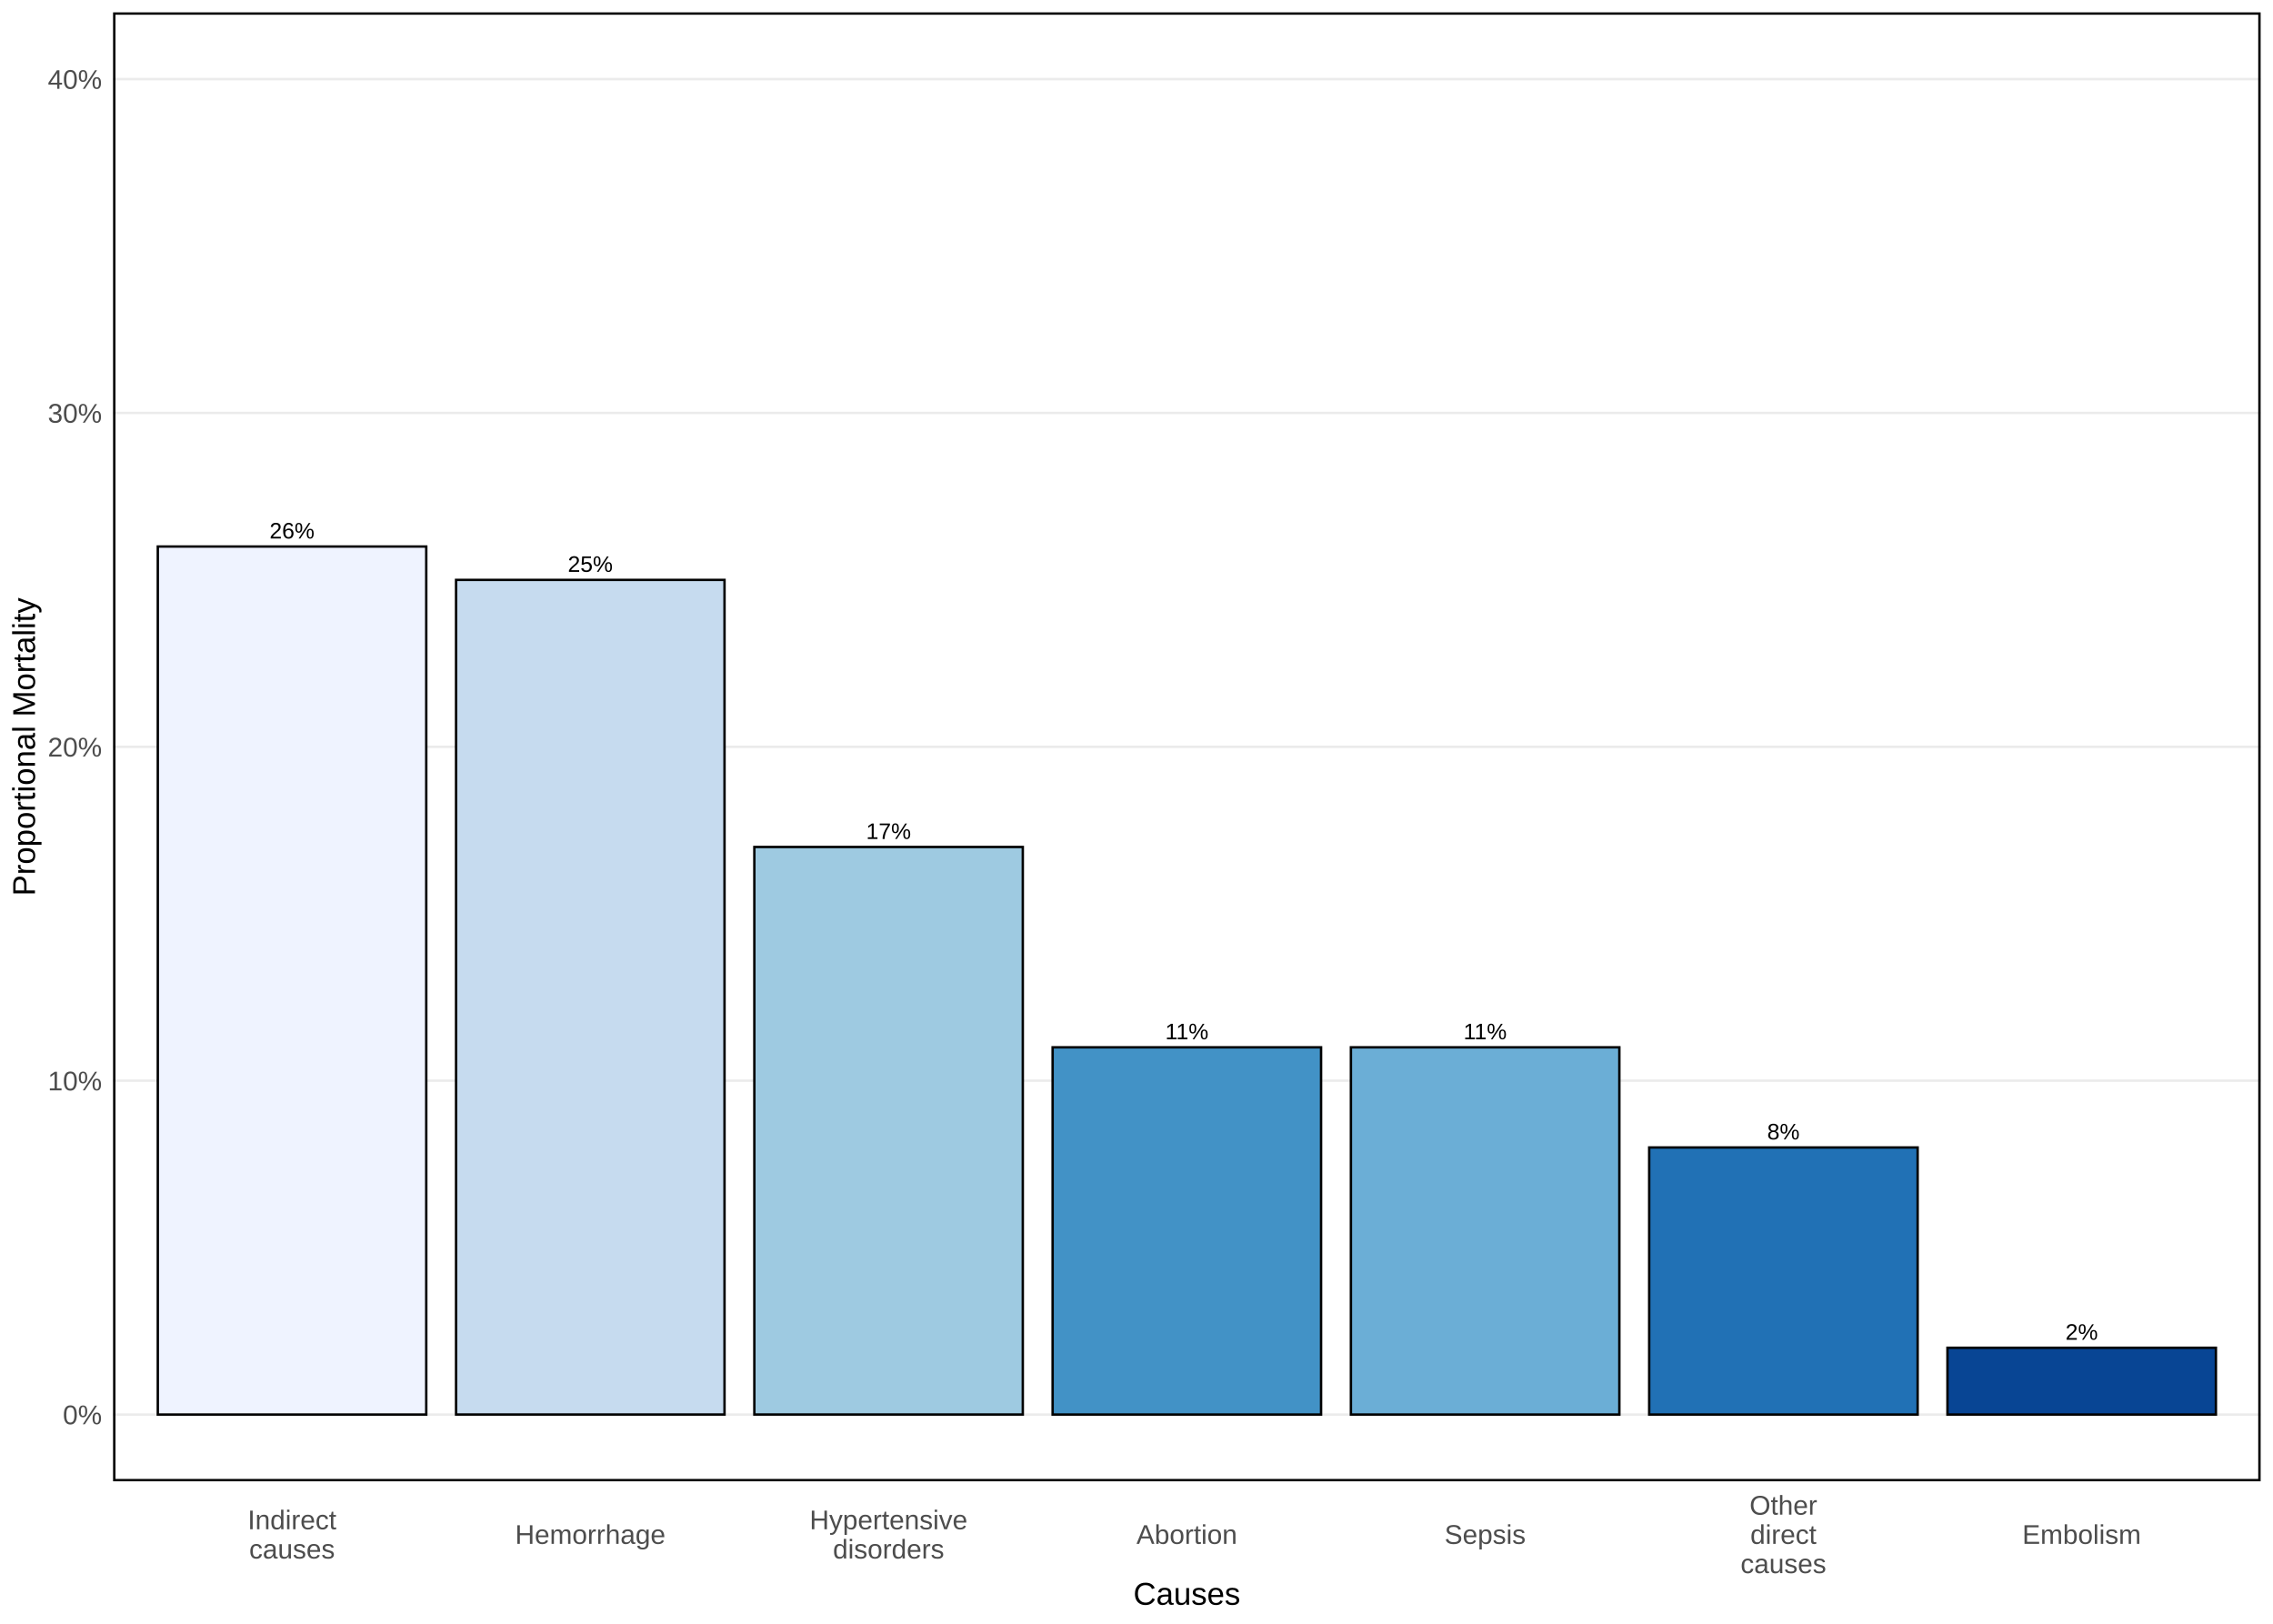
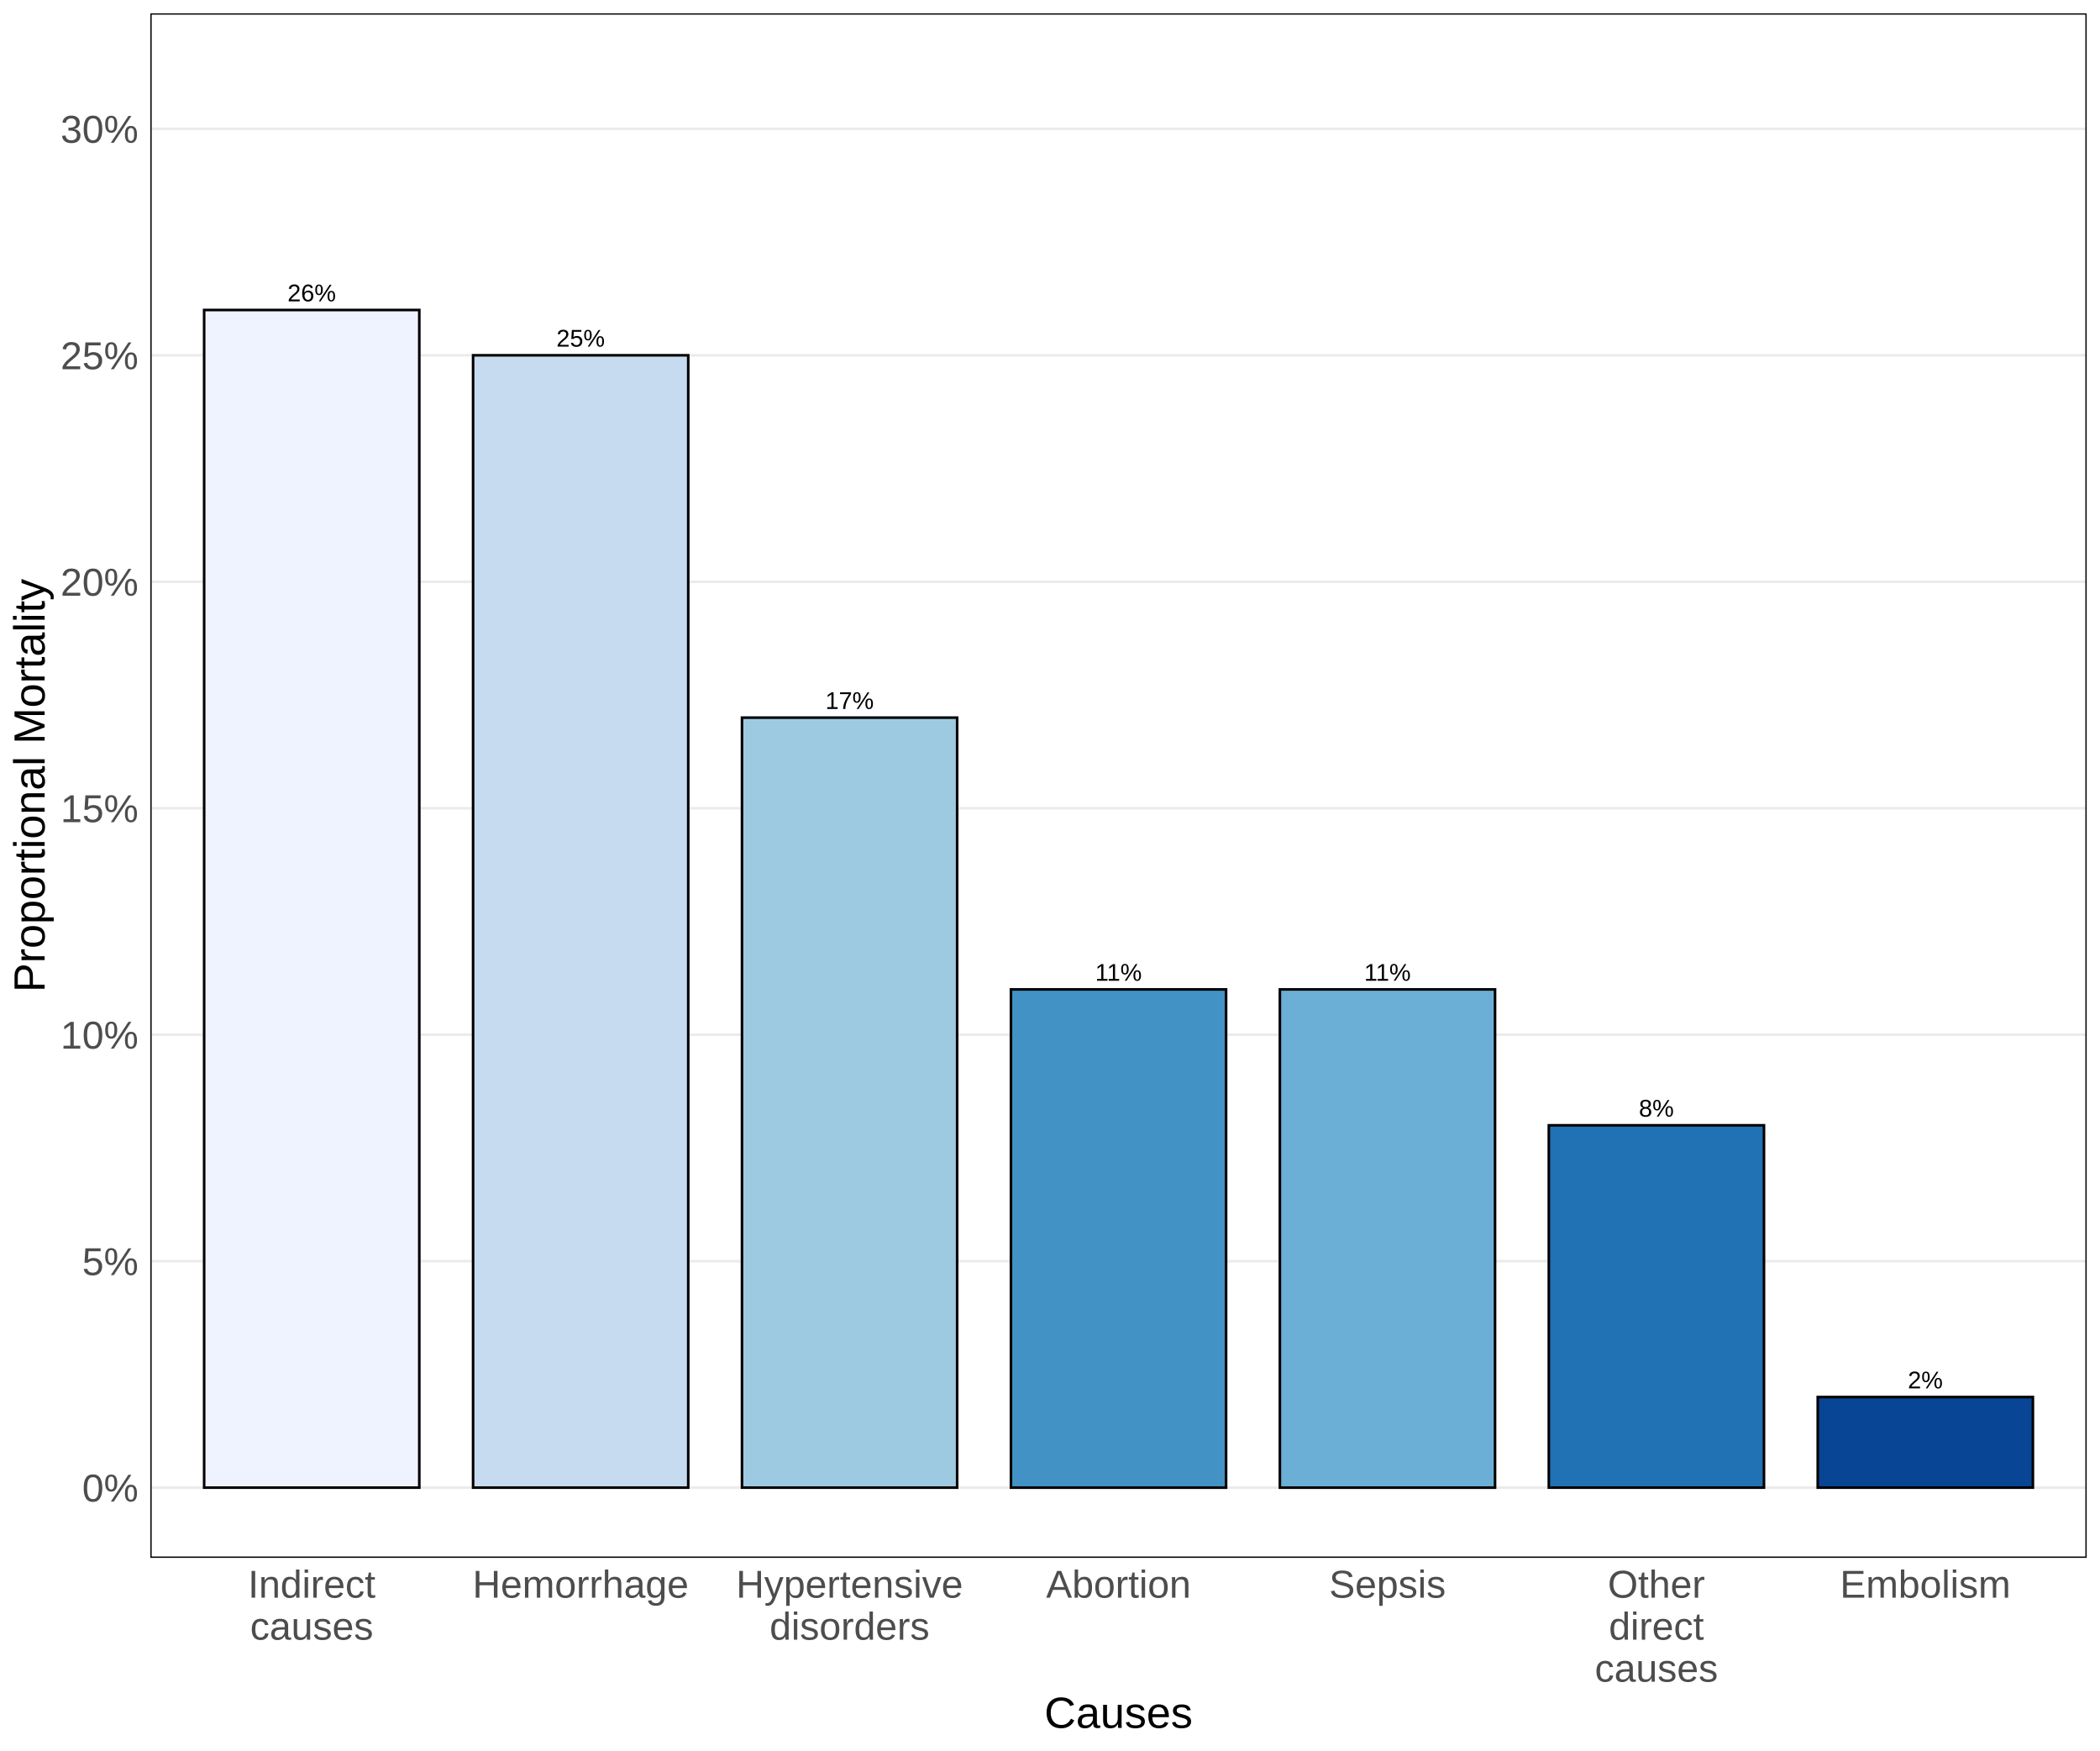
- <svg xmlns="http://www.w3.org/2000/svg" class="svglite" width="1008.00pt" height="720.00pt" viewBox="0 0 1008.00 720.00">
+ <svg xmlns="http://www.w3.org/2000/svg" class="svglite" width="864.00pt" height="720.00pt" viewBox="0 0 864.00 720.00">
  <defs>
    <style type="text/css">
    .svglite line, .svglite polyline, .svglite polygon, .svglite path, .svglite rect, .svglite circle {
      fill: none;
      stroke: #000000;
      stroke-linecap: round;
      stroke-linejoin: round;
      stroke-miterlimit: 10.00;
    }
    .svglite text {
      white-space: pre;
    }
  </style>
  </defs>
  <rect width="100%" height="100%" style="stroke: none; fill: none;" />
  <defs>
-     <clipPath id="cpMC4wMHwxMDA4LjAwfDAuMDB8NzIwLjAw">
-       <rect x="0.00" y="0.00" width="1008.00" height="720.00" />
+     <clipPath id="cpMC4wMHw4NjQuMDB8MC4wMHw3MjAuMDA=">
+       <rect x="0.00" y="0.00" width="864.00" height="720.00" />
    </clipPath>
  </defs>
-   <g clip-path="url(#cpMC4wMHwxMDA4LjAwfDAuMDB8NzIwLjAw)">
+   <g clip-path="url(#cpMC4wMHw4NjQuMDB8MC4wMHw3MjAuMDA=)">
</g>
  <defs>
-     <clipPath id="cpNTAuMTR8MTAwMi41Mnw1LjQ4fDY1Ni44NQ==">
-       <rect x="50.14" y="5.48" width="952.38" height="651.37" />
+     <clipPath id="cpNjEuODZ8ODU4LjUyfDUuNDh8NjQwLjc4">
+       <rect x="61.86" y="5.48" width="796.66" height="635.30" />
    </clipPath>
  </defs>
-   <g clip-path="url(#cpNTAuMTR8MTAwMi41Mnw1LjQ4fDY1Ni44NQ==)">
-     <polyline points="50.14,627.24 1002.52,627.24 " style="stroke-width: 1.07; stroke: #EBEBEB; stroke-linecap: butt;" />
-     <polyline points="50.14,479.20 1002.52,479.20 " style="stroke-width: 1.07; stroke: #EBEBEB; stroke-linecap: butt;" />
-     <polyline points="50.14,331.16 1002.52,331.16 " style="stroke-width: 1.07; stroke: #EBEBEB; stroke-linecap: butt;" />
-     <polyline points="50.14,183.12 1002.52,183.12 " style="stroke-width: 1.07; stroke: #EBEBEB; stroke-linecap: butt;" />
-     <polyline points="50.14,35.09 1002.52,35.09 " style="stroke-width: 1.07; stroke: #EBEBEB; stroke-linecap: butt;" />
-     <rect x="69.98" y="242.34" width="119.05" height="384.90" style="stroke-width: 1.07; stroke-linecap: butt; stroke-linejoin: miter; fill: #EFF3FF;" />
-     <rect x="202.25" y="257.14" width="119.05" height="370.09" style="stroke-width: 1.07; stroke-linecap: butt; stroke-linejoin: miter; fill: #C6DBEF;" />
-     <rect x="334.53" y="375.57" width="119.05" height="251.66" style="stroke-width: 1.07; stroke-linecap: butt; stroke-linejoin: miter; fill: #9ECAE1;" />
-     <rect x="599.08" y="464.40" width="119.05" height="162.84" style="stroke-width: 1.07; stroke-linecap: butt; stroke-linejoin: miter; fill: #6BAED6;" />
-     <rect x="466.80" y="464.40" width="119.05" height="162.84" style="stroke-width: 1.07; stroke-linecap: butt; stroke-linejoin: miter; fill: #4292C6;" />
-     <rect x="731.36" y="508.81" width="119.05" height="118.43" style="stroke-width: 1.07; stroke-linecap: butt; stroke-linejoin: miter; fill: #2171B5;" />
-     <rect x="863.63" y="597.63" width="119.05" height="29.61" style="stroke-width: 1.07; stroke-linecap: butt; stroke-linejoin: miter; fill: #084594;" />
-     <text x="129.50" y="238.78" text-anchor="middle" style="font-size: 9.96px; font-family: &quot;Arial&quot;;" textLength="19.92px" lengthAdjust="spacingAndGlyphs">26%</text>
-     <text x="261.78" y="253.58" text-anchor="middle" style="font-size: 9.96px; font-family: &quot;Arial&quot;;" textLength="19.92px" lengthAdjust="spacingAndGlyphs">25%</text>
-     <text x="394.05" y="372.01" text-anchor="middle" style="font-size: 9.96px; font-family: &quot;Arial&quot;;" textLength="19.92px" lengthAdjust="spacingAndGlyphs">17%</text>
-     <text x="658.60" y="460.83" text-anchor="middle" style="font-size: 9.96px; font-family: &quot;Arial&quot;;" textLength="19.18px" lengthAdjust="spacingAndGlyphs">11%</text>
-     <text x="526.33" y="460.83" text-anchor="middle" style="font-size: 9.96px; font-family: &quot;Arial&quot;;" textLength="19.18px" lengthAdjust="spacingAndGlyphs">11%</text>
-     <text x="790.88" y="505.24" text-anchor="middle" style="font-size: 9.96px; font-family: &quot;Arial&quot;;" textLength="14.39px" lengthAdjust="spacingAndGlyphs">8%</text>
-     <text x="923.16" y="594.07" text-anchor="middle" style="font-size: 9.96px; font-family: &quot;Arial&quot;;" textLength="14.39px" lengthAdjust="spacingAndGlyphs">2%</text>
-     <rect x="50.14" y="5.48" width="952.38" height="651.37" style="stroke-width: 2.13;" />
+   <g clip-path="url(#cpNjEuODZ8ODU4LjUyfDUuNDh8NjQwLjc4)">
+     <polyline points="61.86,611.90 858.52,611.90 " style="stroke-width: 1.07; stroke: #EBEBEB; stroke-linecap: butt;" />
+     <polyline points="61.86,518.75 858.52,518.75 " style="stroke-width: 1.07; stroke: #EBEBEB; stroke-linecap: butt;" />
+     <polyline points="61.86,425.60 858.52,425.60 " style="stroke-width: 1.07; stroke: #EBEBEB; stroke-linecap: butt;" />
+     <polyline points="61.86,332.45 858.52,332.45 " style="stroke-width: 1.07; stroke: #EBEBEB; stroke-linecap: butt;" />
+     <polyline points="61.86,239.29 858.52,239.29 " style="stroke-width: 1.07; stroke: #EBEBEB; stroke-linecap: butt;" />
+     <polyline points="61.86,146.14 858.52,146.14 " style="stroke-width: 1.07; stroke: #EBEBEB; stroke-linecap: butt;" />
+     <polyline points="61.86,52.99 858.52,52.99 " style="stroke-width: 1.07; stroke: #EBEBEB; stroke-linecap: butt;" />
+     <rect x="83.99" y="127.51" width="88.52" height="484.39" style="stroke-width: 1.07; stroke-linecap: butt; stroke-linejoin: miter; fill: #EFF3FF;" />
+     <rect x="194.64" y="146.14" width="88.52" height="465.76" style="stroke-width: 1.07; stroke-linecap: butt; stroke-linejoin: miter; fill: #C6DBEF;" />
+     <rect x="305.28" y="295.18" width="88.52" height="316.72" style="stroke-width: 1.07; stroke-linecap: butt; stroke-linejoin: miter; fill: #9ECAE1;" />
+     <rect x="526.58" y="406.97" width="88.52" height="204.94" style="stroke-width: 1.07; stroke-linecap: butt; stroke-linejoin: miter; fill: #6BAED6;" />
+     <rect x="415.93" y="406.97" width="88.52" height="204.94" style="stroke-width: 1.07; stroke-linecap: butt; stroke-linejoin: miter; fill: #4292C6;" />
+     <rect x="637.23" y="462.86" width="88.52" height="149.04" style="stroke-width: 1.07; stroke-linecap: butt; stroke-linejoin: miter; fill: #2171B5;" />
+     <rect x="747.87" y="574.64" width="88.52" height="37.26" style="stroke-width: 1.07; stroke-linecap: butt; stroke-linejoin: miter; fill: #084594;" />
+     <text x="128.25" y="123.95" text-anchor="middle" style="font-size: 9.96px; font-family: &quot;Arial&quot;;" textLength="19.92px" lengthAdjust="spacingAndGlyphs">26%</text>
+     <text x="238.89" y="142.58" text-anchor="middle" style="font-size: 9.96px; font-family: &quot;Arial&quot;;" textLength="19.92px" lengthAdjust="spacingAndGlyphs">25%</text>
+     <text x="349.54" y="291.62" text-anchor="middle" style="font-size: 9.96px; font-family: &quot;Arial&quot;;" textLength="19.92px" lengthAdjust="spacingAndGlyphs">17%</text>
+     <text x="570.84" y="403.40" text-anchor="middle" style="font-size: 9.96px; font-family: &quot;Arial&quot;;" textLength="19.18px" lengthAdjust="spacingAndGlyphs">11%</text>
+     <text x="460.19" y="403.40" text-anchor="middle" style="font-size: 9.96px; font-family: &quot;Arial&quot;;" textLength="19.18px" lengthAdjust="spacingAndGlyphs">11%</text>
+     <text x="681.48" y="459.30" text-anchor="middle" style="font-size: 9.96px; font-family: &quot;Arial&quot;;" textLength="14.39px" lengthAdjust="spacingAndGlyphs">8%</text>
+     <text x="792.13" y="571.08" text-anchor="middle" style="font-size: 9.96px; font-family: &quot;Arial&quot;;" textLength="14.39px" lengthAdjust="spacingAndGlyphs">2%</text>
+     <rect x="61.86" y="5.48" width="796.66" height="635.30" style="stroke-width: 1.07;" />
  </g>
-   <g clip-path="url(#cpMC4wMHwxMDA4LjAwfDAuMDB8NzIwLjAw)">
-     <text x="45.21" y="631.54" text-anchor="end" style="font-size: 12.00px;fill: #4D4D4D; font-family: &quot;Arial&quot;;" textLength="17.34px" lengthAdjust="spacingAndGlyphs">0%</text>
-     <text x="45.21" y="483.50" text-anchor="end" style="font-size: 12.00px;fill: #4D4D4D; font-family: &quot;Arial&quot;;" textLength="24.02px" lengthAdjust="spacingAndGlyphs">10%</text>
-     <text x="45.21" y="335.46" text-anchor="end" style="font-size: 12.00px;fill: #4D4D4D; font-family: &quot;Arial&quot;;" textLength="24.02px" lengthAdjust="spacingAndGlyphs">20%</text>
-     <text x="45.21" y="187.42" text-anchor="end" style="font-size: 12.00px;fill: #4D4D4D; font-family: &quot;Arial&quot;;" textLength="24.02px" lengthAdjust="spacingAndGlyphs">30%</text>
-     <text x="45.21" y="39.39" text-anchor="end" style="font-size: 12.00px;fill: #4D4D4D; font-family: &quot;Arial&quot;;" textLength="24.02px" lengthAdjust="spacingAndGlyphs">40%</text>
-     <text x="129.50" y="678.11" text-anchor="middle" style="font-size: 12.00px;fill: #4D4D4D; font-family: &quot;Arial&quot;;" textLength="39.36px" lengthAdjust="spacingAndGlyphs">Indirect</text>
-     <text x="129.50" y="691.07" text-anchor="middle" style="font-size: 12.00px;fill: #4D4D4D; font-family: &quot;Arial&quot;;" textLength="38.04px" lengthAdjust="spacingAndGlyphs">causes</text>
-     <text x="261.78" y="684.59" text-anchor="middle" style="font-size: 12.00px;fill: #4D4D4D; font-family: &quot;Arial&quot;;" textLength="66.71px" lengthAdjust="spacingAndGlyphs">Hemorrhage</text>
-     <text x="394.05" y="678.11" text-anchor="middle" style="font-size: 12.00px;fill: #4D4D4D; font-family: &quot;Arial&quot;;" textLength="70.05px" lengthAdjust="spacingAndGlyphs">Hypertensive</text>
-     <text x="394.05" y="691.07" text-anchor="middle" style="font-size: 12.00px;fill: #4D4D4D; font-family: &quot;Arial&quot;;" textLength="49.36px" lengthAdjust="spacingAndGlyphs">disorders</text>
-     <text x="526.33" y="684.59" text-anchor="middle" style="font-size: 12.00px;fill: #4D4D4D; font-family: &quot;Arial&quot;;" textLength="44.70px" lengthAdjust="spacingAndGlyphs">Abortion</text>
-     <text x="658.60" y="684.59" text-anchor="middle" style="font-size: 12.00px;fill: #4D4D4D; font-family: &quot;Arial&quot;;" textLength="36.03px" lengthAdjust="spacingAndGlyphs">Sepsis</text>
-     <text x="790.88" y="671.63" text-anchor="middle" style="font-size: 12.00px;fill: #4D4D4D; font-family: &quot;Arial&quot;;" textLength="30.02px" lengthAdjust="spacingAndGlyphs">Other</text>
-     <text x="790.88" y="684.59" text-anchor="middle" style="font-size: 12.00px;fill: #4D4D4D; font-family: &quot;Arial&quot;;" textLength="29.35px" lengthAdjust="spacingAndGlyphs">direct</text>
-     <text x="790.88" y="697.55" text-anchor="middle" style="font-size: 12.00px;fill: #4D4D4D; font-family: &quot;Arial&quot;;" textLength="38.04px" lengthAdjust="spacingAndGlyphs">causes</text>
-     <text x="923.16" y="684.59" text-anchor="middle" style="font-size: 12.00px;fill: #4D4D4D; font-family: &quot;Arial&quot;;" textLength="52.69px" lengthAdjust="spacingAndGlyphs">Embolism</text>
-     <text x="526.33" y="711.58" text-anchor="middle" style="font-size: 14.00px; font-family: &quot;Arial&quot;;" textLength="47.46px" lengthAdjust="spacingAndGlyphs">Causes</text>
-     <text transform="translate(15.50,331.16) rotate(-90)" text-anchor="middle" style="font-size: 14.00px; font-family: &quot;Arial&quot;;" textLength="132.23px" lengthAdjust="spacingAndGlyphs">Proportional Mortality</text>
+   <g clip-path="url(#cpMC4wMHw4NjQuMDB8MC4wMHw3MjAuMDA=)">
+     <text x="56.93" y="617.63" text-anchor="end" style="font-size: 16.00px;fill: #4D4D4D; font-family: &quot;Arial&quot;;" textLength="23.13px" lengthAdjust="spacingAndGlyphs">0%</text>
+     <text x="56.93" y="524.48" text-anchor="end" style="font-size: 16.00px;fill: #4D4D4D; font-family: &quot;Arial&quot;;" textLength="23.13px" lengthAdjust="spacingAndGlyphs">5%</text>
+     <text x="56.93" y="431.33" text-anchor="end" style="font-size: 16.00px;fill: #4D4D4D; font-family: &quot;Arial&quot;;" textLength="32.03px" lengthAdjust="spacingAndGlyphs">10%</text>
+     <text x="56.93" y="338.17" text-anchor="end" style="font-size: 16.00px;fill: #4D4D4D; font-family: &quot;Arial&quot;;" textLength="32.03px" lengthAdjust="spacingAndGlyphs">15%</text>
+     <text x="56.93" y="245.02" text-anchor="end" style="font-size: 16.00px;fill: #4D4D4D; font-family: &quot;Arial&quot;;" textLength="32.03px" lengthAdjust="spacingAndGlyphs">20%</text>
+     <text x="56.93" y="151.87" text-anchor="end" style="font-size: 16.00px;fill: #4D4D4D; font-family: &quot;Arial&quot;;" textLength="32.03px" lengthAdjust="spacingAndGlyphs">25%</text>
+     <text x="56.93" y="58.72" text-anchor="end" style="font-size: 16.00px;fill: #4D4D4D; font-family: &quot;Arial&quot;;" textLength="32.03px" lengthAdjust="spacingAndGlyphs">30%</text>
+     <text x="128.25" y="657.17" text-anchor="middle" style="font-size: 16.00px;fill: #4D4D4D; font-family: &quot;Arial&quot;;" textLength="52.47px" lengthAdjust="spacingAndGlyphs">Indirect</text>
+     <text x="128.25" y="674.45" text-anchor="middle" style="font-size: 16.00px;fill: #4D4D4D; font-family: &quot;Arial&quot;;" textLength="50.70px" lengthAdjust="spacingAndGlyphs">causes</text>
+     <text x="238.89" y="657.17" text-anchor="middle" style="font-size: 16.00px;fill: #4D4D4D; font-family: &quot;Arial&quot;;" textLength="88.93px" lengthAdjust="spacingAndGlyphs">Hemorrhage</text>
+     <text x="349.54" y="657.17" text-anchor="middle" style="font-size: 16.00px;fill: #4D4D4D; font-family: &quot;Arial&quot;;" textLength="93.38px" lengthAdjust="spacingAndGlyphs">Hypertensive</text>
+     <text x="349.54" y="674.45" text-anchor="middle" style="font-size: 16.00px;fill: #4D4D4D; font-family: &quot;Arial&quot;;" textLength="65.81px" lengthAdjust="spacingAndGlyphs">disorders</text>
+     <text x="460.19" y="657.17" text-anchor="middle" style="font-size: 16.00px;fill: #4D4D4D; font-family: &quot;Arial&quot;;" textLength="59.59px" lengthAdjust="spacingAndGlyphs">Abortion</text>
+     <text x="570.84" y="657.17" text-anchor="middle" style="font-size: 16.00px;fill: #4D4D4D; font-family: &quot;Arial&quot;;" textLength="48.02px" lengthAdjust="spacingAndGlyphs">Sepsis</text>
+     <text x="681.48" y="657.17" text-anchor="middle" style="font-size: 16.00px;fill: #4D4D4D; font-family: &quot;Arial&quot;;" textLength="40.01px" lengthAdjust="spacingAndGlyphs">Other</text>
+     <text x="681.48" y="674.45" text-anchor="middle" style="font-size: 16.00px;fill: #4D4D4D; font-family: &quot;Arial&quot;;" textLength="39.12px" lengthAdjust="spacingAndGlyphs">direct</text>
+     <text x="681.48" y="691.73" text-anchor="middle" style="font-size: 16.00px;fill: #4D4D4D; font-family: &quot;Arial&quot;;" textLength="50.70px" lengthAdjust="spacingAndGlyphs">causes</text>
+     <text x="792.13" y="657.17" text-anchor="middle" style="font-size: 16.00px;fill: #4D4D4D; font-family: &quot;Arial&quot;;" textLength="70.24px" lengthAdjust="spacingAndGlyphs">Embolism</text>
+     <text x="460.19" y="710.73" text-anchor="middle" style="font-size: 18.00px; font-family: &quot;Arial&quot;;" textLength="61.02px" lengthAdjust="spacingAndGlyphs">Causes</text>
+     <text transform="translate(18.37,323.13) rotate(-90)" text-anchor="middle" style="font-size: 18.00px; font-family: &quot;Arial&quot;;" textLength="170.06px" lengthAdjust="spacingAndGlyphs">Proportional Mortality</text>
  </g>
</svg>
